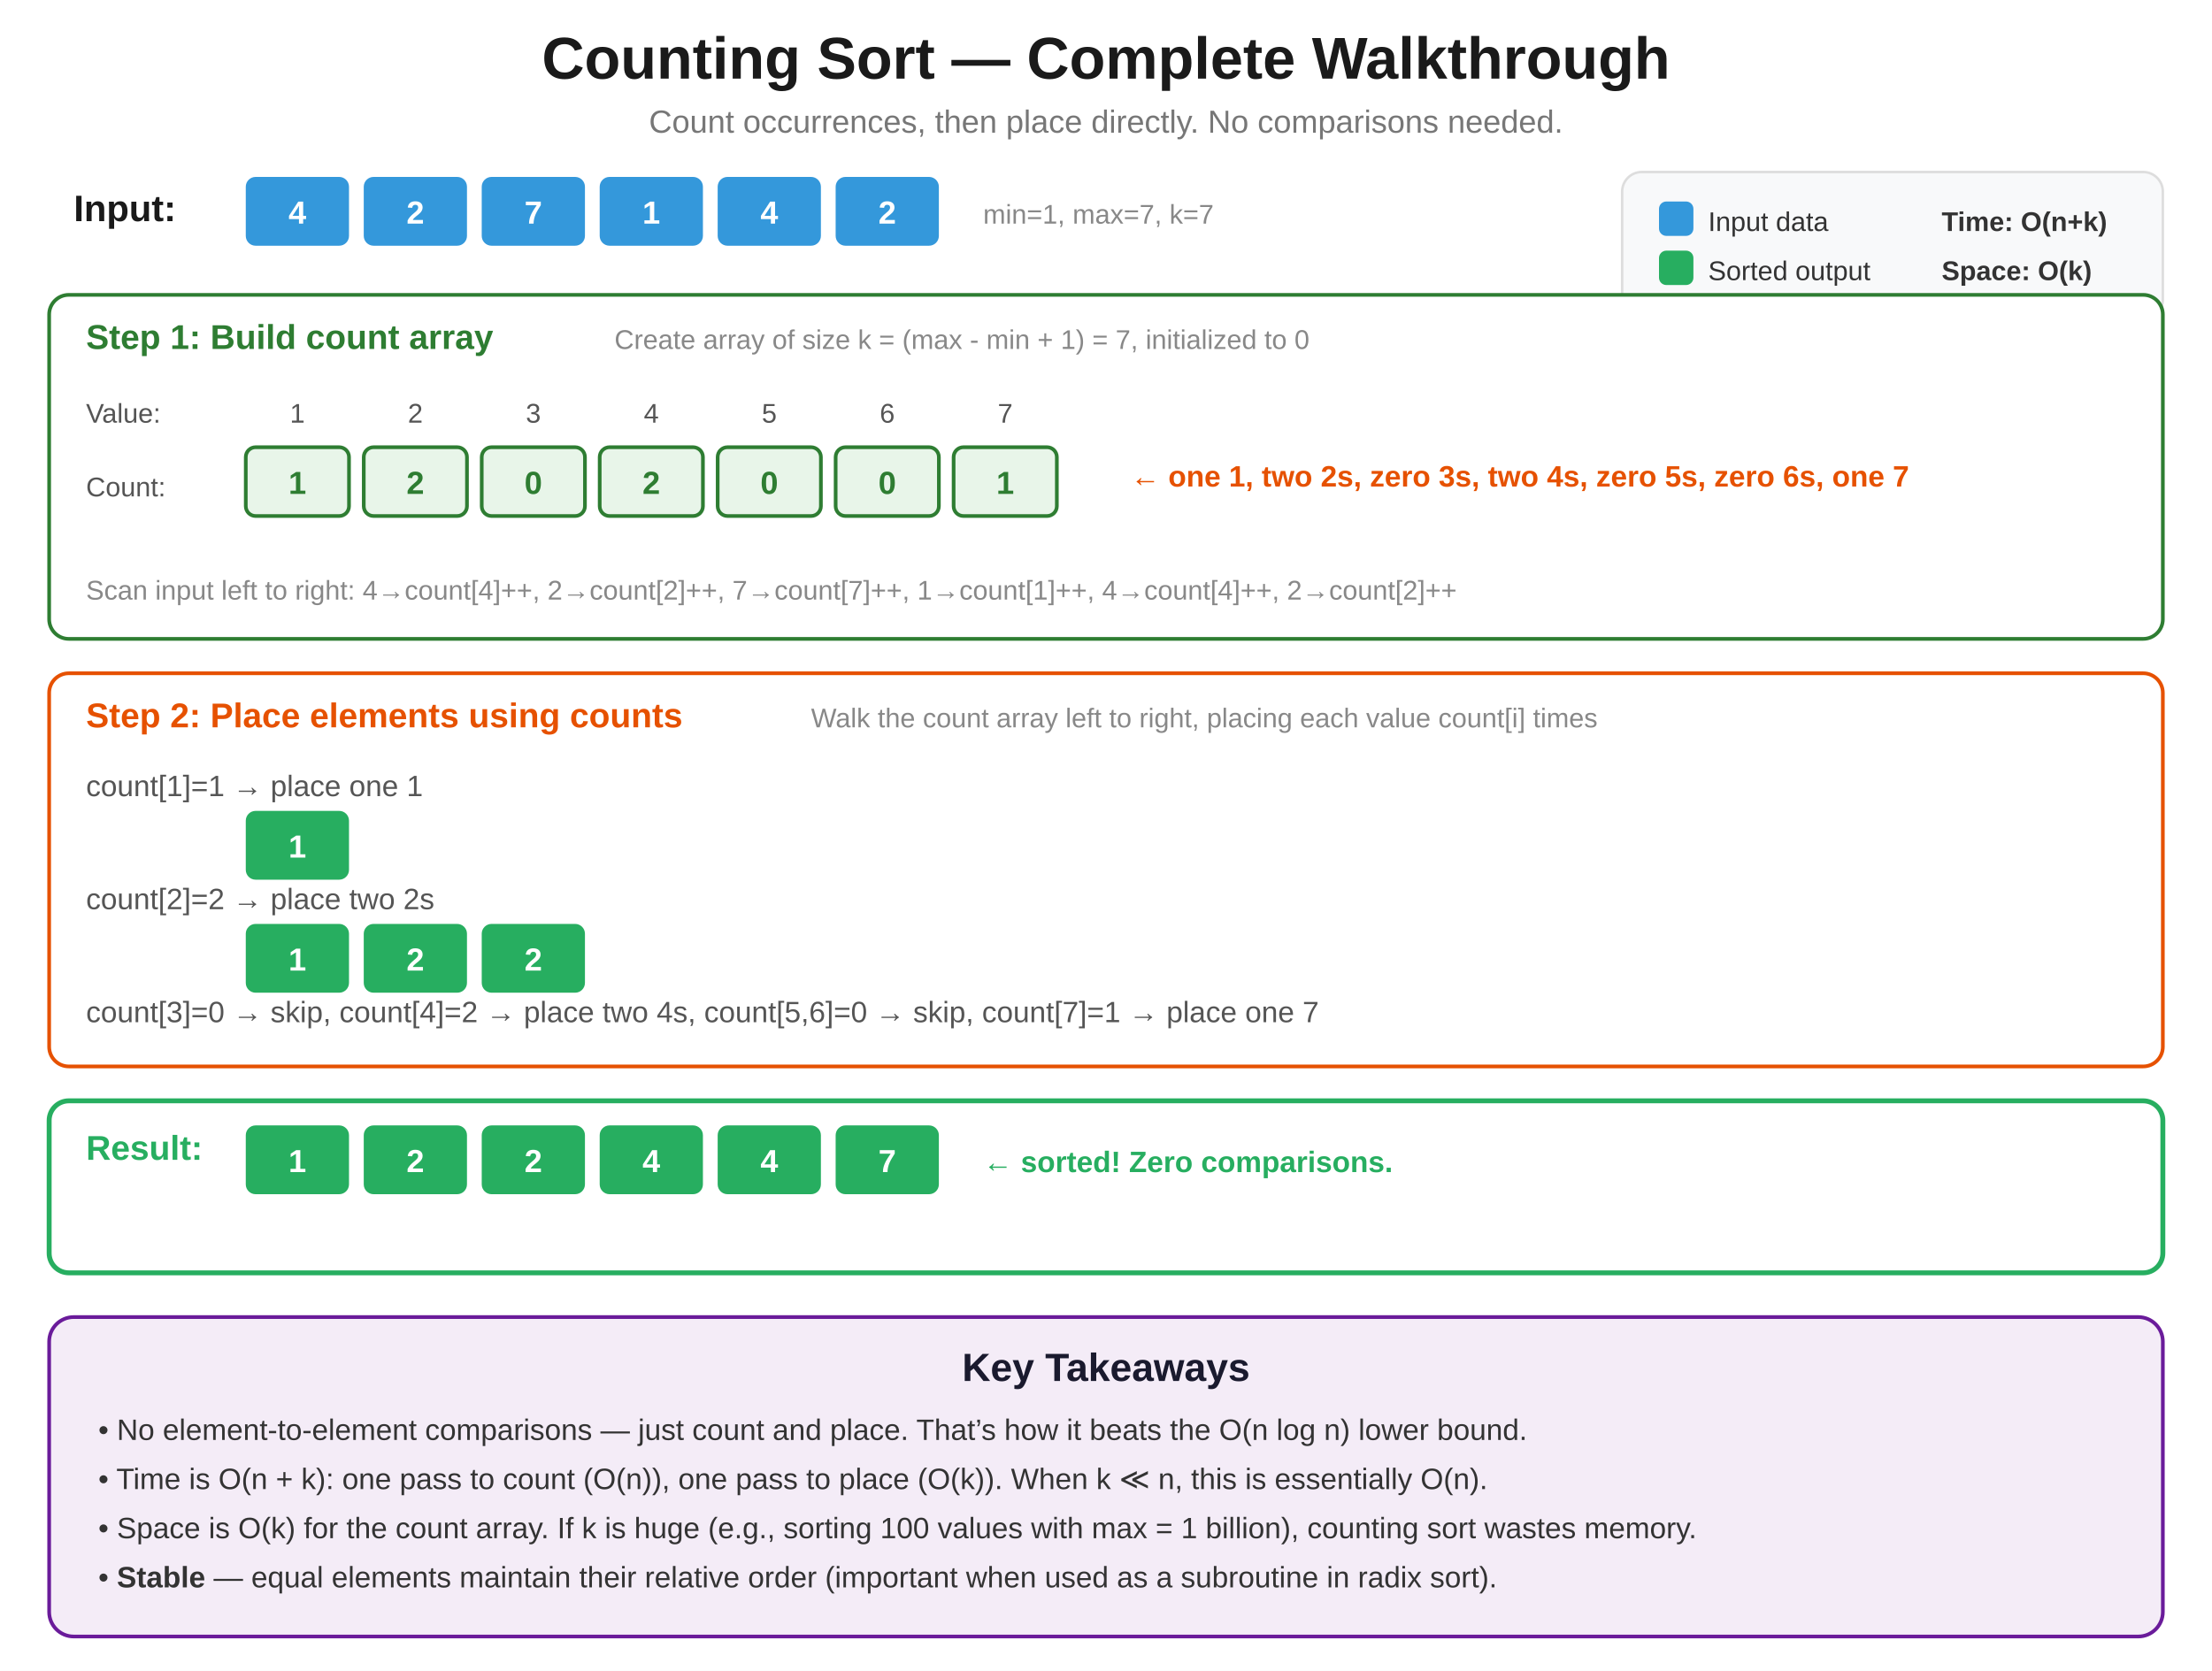
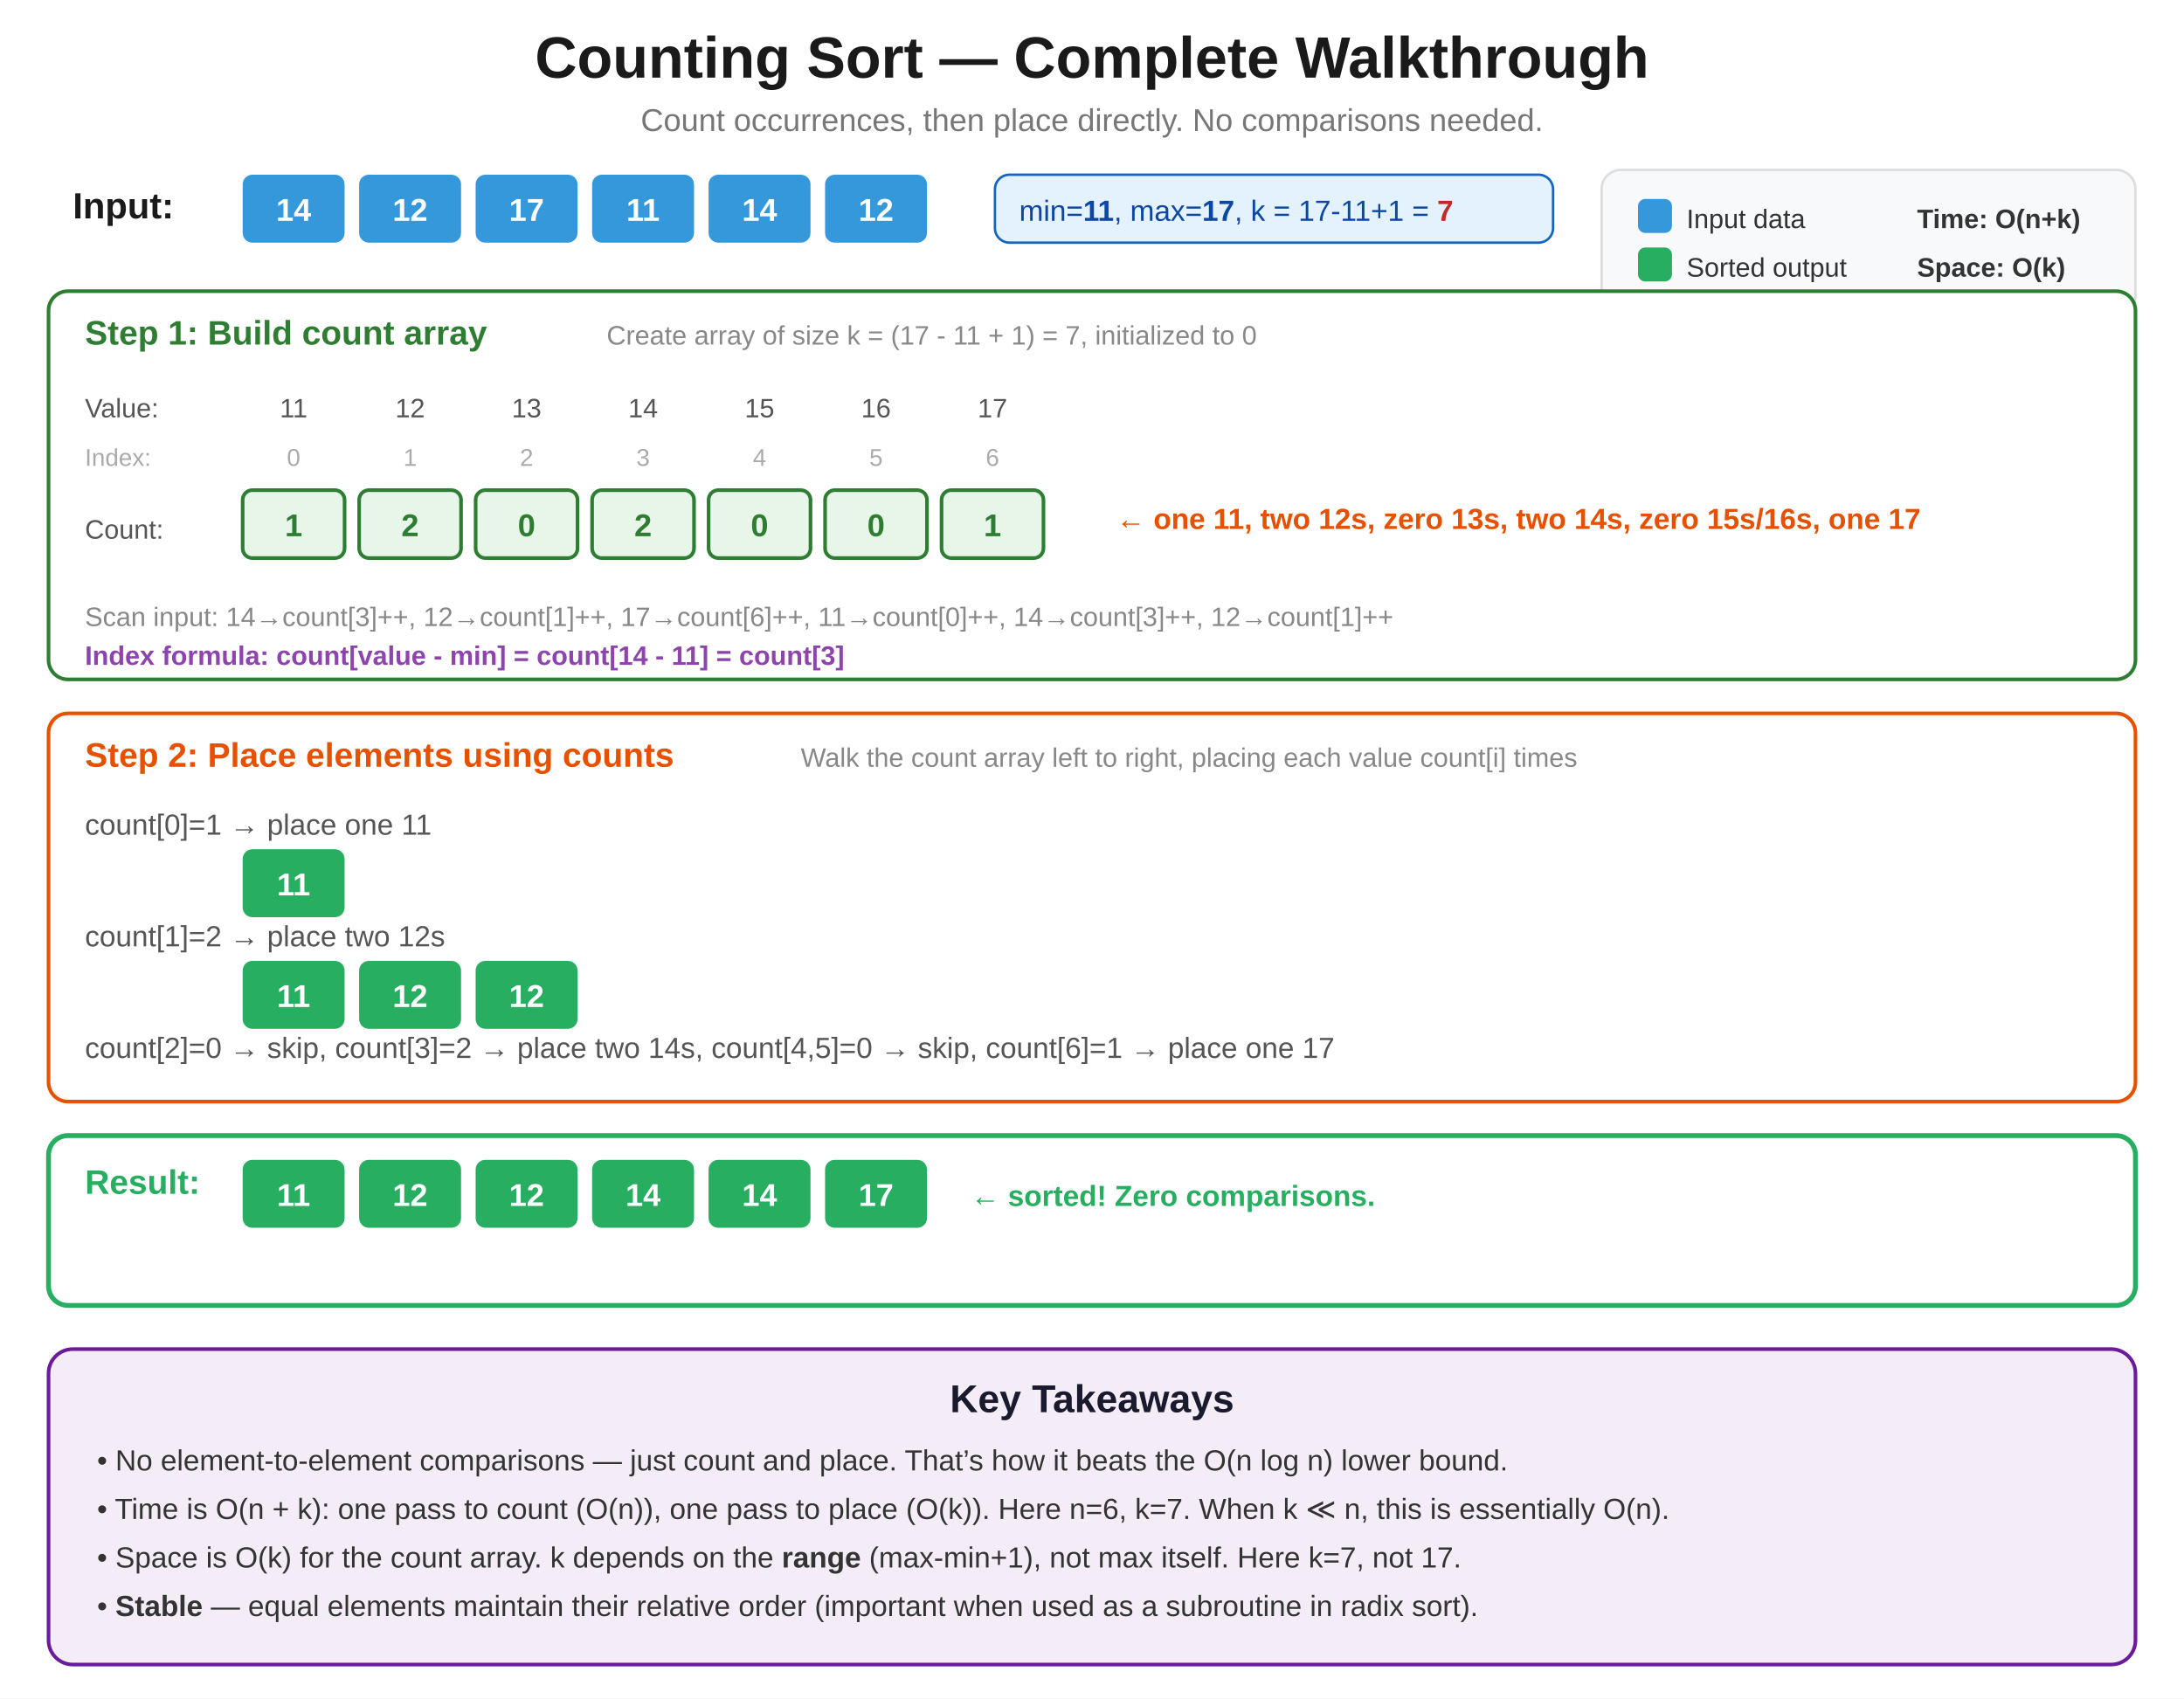
- <svg xmlns="http://www.w3.org/2000/svg" viewBox="0 0 900 680" font-family="'Segoe UI', Arial, sans-serif">
+ <svg xmlns="http://www.w3.org/2000/svg" viewBox="0 0 900 700" font-family="'Segoe UI', Arial, sans-serif">
  <rect width="100%" height="100%" fill="white" />
  <text x="450" y="32" text-anchor="middle" fill="#1a1a1a" font-size="24" font-weight="bold">Counting Sort — Complete Walkthrough</text>
  <text x="450" y="54" text-anchor="middle" fill="#777" font-size="13">Count occurrences, then place directly. No comparisons needed.</text>
  <rect x="660" y="70" width="220" height="60" rx="8" fill="#f8f9fa" stroke="#ddd" stroke-width="1" />
  <rect x="675" y="82" width="14" height="14" rx="3" fill="#3498db" />
  <text x="695" y="94" fill="#333" font-size="11">Input data</text>
  <rect x="675" y="102" width="14" height="14" rx="3" fill="#27ae60" />
  <text x="695" y="114" fill="#333" font-size="11">Sorted output</text>
  <text x="790" y="94" fill="#333" font-size="11" font-weight="bold">Time: O(n+k)</text>
  <text x="790" y="114" fill="#333" font-size="11" font-weight="bold">Space: O(k)</text>
  <text x="30" y="90" fill="#1a1a1a" font-size="15" font-weight="bold">Input:</text>
  <rect x="100" y="72" width="42" height="28" rx="4" fill="#3498db" />
-   <text x="121" y="91" text-anchor="middle" fill="#fff" font-size="13" font-weight="bold">4</text>
+   <text x="121" y="91" text-anchor="middle" fill="#fff" font-size="13" font-weight="bold">14</text>
  <rect x="148" y="72" width="42" height="28" rx="4" fill="#3498db" />
-   <text x="169" y="91" text-anchor="middle" fill="#fff" font-size="13" font-weight="bold">2</text>
+   <text x="169" y="91" text-anchor="middle" fill="#fff" font-size="13" font-weight="bold">12</text>
  <rect x="196" y="72" width="42" height="28" rx="4" fill="#3498db" />
-   <text x="217" y="91" text-anchor="middle" fill="#fff" font-size="13" font-weight="bold">7</text>
+   <text x="217" y="91" text-anchor="middle" fill="#fff" font-size="13" font-weight="bold">17</text>
  <rect x="244" y="72" width="42" height="28" rx="4" fill="#3498db" />
-   <text x="265" y="91" text-anchor="middle" fill="#fff" font-size="13" font-weight="bold">1</text>
+   <text x="265" y="91" text-anchor="middle" fill="#fff" font-size="13" font-weight="bold">11</text>
  <rect x="292" y="72" width="42" height="28" rx="4" fill="#3498db" />
-   <text x="313" y="91" text-anchor="middle" fill="#fff" font-size="13" font-weight="bold">4</text>
+   <text x="313" y="91" text-anchor="middle" fill="#fff" font-size="13" font-weight="bold">14</text>
  <rect x="340" y="72" width="42" height="28" rx="4" fill="#3498db" />
-   <text x="361" y="91" text-anchor="middle" fill="#fff" font-size="13" font-weight="bold">2</text>
-   <text x="400" y="91" fill="#888" font-size="11">min=1, max=7, k=7</text>
-   <rect x="20" y="120" width="860" height="140" rx="8" fill="#fff" stroke="#2e7d32" stroke-width="1.5" />
+   <text x="361" y="91" text-anchor="middle" fill="#fff" font-size="13" font-weight="bold">12</text>
+   <rect x="410" y="72" width="230" height="28" rx="6" fill="#e3f2fd" stroke="#1565c0" stroke-width="1" />
+   <text x="420" y="91" fill="#0d47a1" font-size="12">min=<tspan font-weight="bold">11</tspan>, max=<tspan font-weight="bold">17</tspan>, k = 17-11+1 = <tspan font-weight="bold" fill="#c62828">7</tspan>
+   </text>
+   <rect x="20" y="120" width="860" height="160" rx="8" fill="#fff" stroke="#2e7d32" stroke-width="1.5" />
  <text x="35" y="142" fill="#2e7d32" font-size="14" font-weight="bold">Step 1: Build count array</text>
-   <text x="250" y="142" fill="#888" font-size="11">Create array of size k = (max - min + 1) = 7, initialized to 0</text>
+   <text x="250" y="142" fill="#888" font-size="11">Create array of size k = (17 - 11 + 1) = 7, initialized to 0</text>
  <text x="35" y="172" fill="#555" font-size="11">Value:</text>
-   <text x="121" y="172" text-anchor="middle" fill="#555" font-size="11">1</text>
-   <text x="169" y="172" text-anchor="middle" fill="#555" font-size="11">2</text>
-   <text x="217" y="172" text-anchor="middle" fill="#555" font-size="11">3</text>
-   <text x="265" y="172" text-anchor="middle" fill="#555" font-size="11">4</text>
-   <text x="313" y="172" text-anchor="middle" fill="#555" font-size="11">5</text>
-   <text x="361" y="172" text-anchor="middle" fill="#555" font-size="11">6</text>
-   <text x="409" y="172" text-anchor="middle" fill="#555" font-size="11">7</text>
-   <text x="35" y="202" fill="#555" font-size="11">Count:</text>
-   <rect x="100" y="182" width="42" height="28" rx="4" fill="#e8f5e9" stroke="#2e7d32" stroke-width="1.5" />
-   <text x="121" y="201" text-anchor="middle" fill="#2e7d32" font-size="13" font-weight="bold">1</text>
-   <rect x="148" y="182" width="42" height="28" rx="4" fill="#e8f5e9" stroke="#2e7d32" stroke-width="1.5" />
-   <text x="169" y="201" text-anchor="middle" fill="#2e7d32" font-size="13" font-weight="bold">2</text>
-   <rect x="196" y="182" width="42" height="28" rx="4" fill="#e8f5e9" stroke="#2e7d32" stroke-width="1.5" />
-   <text x="217" y="201" text-anchor="middle" fill="#2e7d32" font-size="13" font-weight="bold">0</text>
-   <rect x="244" y="182" width="42" height="28" rx="4" fill="#e8f5e9" stroke="#2e7d32" stroke-width="1.5" />
-   <text x="265" y="201" text-anchor="middle" fill="#2e7d32" font-size="13" font-weight="bold">2</text>
-   <rect x="292" y="182" width="42" height="28" rx="4" fill="#e8f5e9" stroke="#2e7d32" stroke-width="1.5" />
-   <text x="313" y="201" text-anchor="middle" fill="#2e7d32" font-size="13" font-weight="bold">0</text>
-   <rect x="340" y="182" width="42" height="28" rx="4" fill="#e8f5e9" stroke="#2e7d32" stroke-width="1.5" />
-   <text x="361" y="201" text-anchor="middle" fill="#2e7d32" font-size="13" font-weight="bold">0</text>
-   <rect x="388" y="182" width="42" height="28" rx="4" fill="#e8f5e9" stroke="#2e7d32" stroke-width="1.5" />
-   <text x="409" y="201" text-anchor="middle" fill="#2e7d32" font-size="13" font-weight="bold">1</text>
-   <text x="460" y="198" fill="#e65100" font-size="12" font-weight="bold">← one 1, two 2s, zero 3s, two 4s, zero 5s, zero 6s, one 7</text>
-   <text x="35" y="244" fill="#888" font-size="11">Scan input left to right: 4→count[4]++, 2→count[2]++, 7→count[7]++, 1→count[1]++, 4→count[4]++, 2→count[2]++</text>
-   <rect x="20" y="274" width="860" height="160" rx="8" fill="#fff" stroke="#e65100" stroke-width="1.5" />
-   <text x="35" y="296" fill="#e65100" font-size="14" font-weight="bold">Step 2: Place elements using counts</text>
-   <text x="330" y="296" fill="#888" font-size="11">Walk the count array left to right, placing each value count[i] times</text>
-   <text x="35" y="324" fill="#555" font-size="12">count[1]=1 → place one 1</text>
-   <rect x="100" y="330" width="42" height="28" rx="4" fill="#27ae60" />
-   <text x="121" y="349" text-anchor="middle" fill="#fff" font-size="13" font-weight="bold">1</text>
-   <text x="35" y="370" fill="#555" font-size="12">count[2]=2 → place two 2s</text>
-   <rect x="100" y="376" width="42" height="28" rx="4" fill="#27ae60" />
-   <text x="121" y="395" text-anchor="middle" fill="#fff" font-size="13" font-weight="bold">1</text>
-   <rect x="148" y="376" width="42" height="28" rx="4" fill="#27ae60" />
-   <text x="169" y="395" text-anchor="middle" fill="#fff" font-size="13" font-weight="bold">2</text>
-   <rect x="196" y="376" width="42" height="28" rx="4" fill="#27ae60" />
-   <text x="217" y="395" text-anchor="middle" fill="#fff" font-size="13" font-weight="bold">2</text>
-   <text x="35" y="416" fill="#555" font-size="12">count[3]=0 → skip, count[4]=2 → place two 4s, count[5,6]=0 → skip, count[7]=1 → place one 7</text>
-   <rect x="20" y="448" width="860" height="70" rx="8" fill="#fff" stroke="#27ae60" stroke-width="2" />
-   <text x="35" y="472" fill="#27ae60" font-size="14" font-weight="bold">Result:</text>
-   <rect x="100" y="458" width="42" height="28" rx="4" fill="#27ae60" />
-   <text x="121" y="477" text-anchor="middle" fill="#fff" font-size="13" font-weight="bold">1</text>
-   <rect x="148" y="458" width="42" height="28" rx="4" fill="#27ae60" />
-   <text x="169" y="477" text-anchor="middle" fill="#fff" font-size="13" font-weight="bold">2</text>
-   <rect x="196" y="458" width="42" height="28" rx="4" fill="#27ae60" />
-   <text x="217" y="477" text-anchor="middle" fill="#fff" font-size="13" font-weight="bold">2</text>
-   <rect x="244" y="458" width="42" height="28" rx="4" fill="#27ae60" />
-   <text x="265" y="477" text-anchor="middle" fill="#fff" font-size="13" font-weight="bold">4</text>
-   <rect x="292" y="458" width="42" height="28" rx="4" fill="#27ae60" />
-   <text x="313" y="477" text-anchor="middle" fill="#fff" font-size="13" font-weight="bold">4</text>
-   <rect x="340" y="458" width="42" height="28" rx="4" fill="#27ae60" />
-   <text x="361" y="477" text-anchor="middle" fill="#fff" font-size="13" font-weight="bold">7</text>
-   <text x="400" y="477" fill="#27ae60" font-size="12" font-weight="bold">← sorted! Zero comparisons.</text>
-   <rect x="20" y="536" width="860" height="130" rx="10" fill="#f4ecf7" stroke="#6a1b9a" stroke-width="1.5" />
-   <text x="450" y="562" text-anchor="middle" fill="#1a1a2e" font-size="16" font-weight="bold">Key Takeaways</text>
-   <text x="40" y="586" fill="#333" font-size="12">• No element-to-element comparisons — just count and place. That’s how it beats the O(n log n) lower bound.</text>
-   <text x="40" y="606" fill="#333" font-size="12">• Time is O(n + k): one pass to count (O(n)), one pass to place (O(k)). When k ≪ n, this is essentially O(n).</text>
-   <text x="40" y="626" fill="#333" font-size="12">• Space is O(k) for the count array. If k is huge (e.g., sorting 100 values with max = 1 billion), counting sort wastes memory.</text>
-   <text x="40" y="646" fill="#333" font-size="12">• <tspan font-weight="bold">Stable</tspan> — equal elements maintain their relative order (important when used as a subroutine in radix sort).</text>
+   <text x="121" y="172" text-anchor="middle" fill="#555" font-size="11">11</text>
+   <text x="169" y="172" text-anchor="middle" fill="#555" font-size="11">12</text>
+   <text x="217" y="172" text-anchor="middle" fill="#555" font-size="11">13</text>
+   <text x="265" y="172" text-anchor="middle" fill="#555" font-size="11">14</text>
+   <text x="313" y="172" text-anchor="middle" fill="#555" font-size="11">15</text>
+   <text x="361" y="172" text-anchor="middle" fill="#555" font-size="11">16</text>
+   <text x="409" y="172" text-anchor="middle" fill="#555" font-size="11">17</text>
+   <text x="35" y="192" fill="#aaa" font-size="10">Index:</text>
+   <text x="121" y="192" text-anchor="middle" fill="#aaa" font-size="10">0</text>
+   <text x="169" y="192" text-anchor="middle" fill="#aaa" font-size="10">1</text>
+   <text x="217" y="192" text-anchor="middle" fill="#aaa" font-size="10">2</text>
+   <text x="265" y="192" text-anchor="middle" fill="#aaa" font-size="10">3</text>
+   <text x="313" y="192" text-anchor="middle" fill="#aaa" font-size="10">4</text>
+   <text x="361" y="192" text-anchor="middle" fill="#aaa" font-size="10">5</text>
+   <text x="409" y="192" text-anchor="middle" fill="#aaa" font-size="10">6</text>
+   <text x="35" y="222" fill="#555" font-size="11">Count:</text>
+   <rect x="100" y="202" width="42" height="28" rx="4" fill="#e8f5e9" stroke="#2e7d32" stroke-width="1.5" />
+   <text x="121" y="221" text-anchor="middle" fill="#2e7d32" font-size="13" font-weight="bold">1</text>
+   <rect x="148" y="202" width="42" height="28" rx="4" fill="#e8f5e9" stroke="#2e7d32" stroke-width="1.5" />
+   <text x="169" y="221" text-anchor="middle" fill="#2e7d32" font-size="13" font-weight="bold">2</text>
+   <rect x="196" y="202" width="42" height="28" rx="4" fill="#e8f5e9" stroke="#2e7d32" stroke-width="1.5" />
+   <text x="217" y="221" text-anchor="middle" fill="#2e7d32" font-size="13" font-weight="bold">0</text>
+   <rect x="244" y="202" width="42" height="28" rx="4" fill="#e8f5e9" stroke="#2e7d32" stroke-width="1.5" />
+   <text x="265" y="221" text-anchor="middle" fill="#2e7d32" font-size="13" font-weight="bold">2</text>
+   <rect x="292" y="202" width="42" height="28" rx="4" fill="#e8f5e9" stroke="#2e7d32" stroke-width="1.5" />
+   <text x="313" y="221" text-anchor="middle" fill="#2e7d32" font-size="13" font-weight="bold">0</text>
+   <rect x="340" y="202" width="42" height="28" rx="4" fill="#e8f5e9" stroke="#2e7d32" stroke-width="1.5" />
+   <text x="361" y="221" text-anchor="middle" fill="#2e7d32" font-size="13" font-weight="bold">0</text>
+   <rect x="388" y="202" width="42" height="28" rx="4" fill="#e8f5e9" stroke="#2e7d32" stroke-width="1.5" />
+   <text x="409" y="221" text-anchor="middle" fill="#2e7d32" font-size="13" font-weight="bold">1</text>
+   <text x="460" y="218" fill="#e65100" font-size="12" font-weight="bold">← one 11, two 12s, zero 13s, two 14s, zero 15s/16s, one 17</text>
+   <text x="35" y="258" fill="#888" font-size="11">Scan input: 14→count[3]++, 12→count[1]++, 17→count[6]++, 11→count[0]++, 14→count[3]++, 12→count[1]++</text>
+   <text x="35" y="274" fill="#8e44ad" font-size="11" font-weight="bold">Index formula: count[value - min] = count[14 - 11] = count[3]</text>
+   <rect x="20" y="294" width="860" height="160" rx="8" fill="#fff" stroke="#e65100" stroke-width="1.5" />
+   <text x="35" y="316" fill="#e65100" font-size="14" font-weight="bold">Step 2: Place elements using counts</text>
+   <text x="330" y="316" fill="#888" font-size="11">Walk the count array left to right, placing each value count[i] times</text>
+   <text x="35" y="344" fill="#555" font-size="12">count[0]=1 → place one 11</text>
+   <rect x="100" y="350" width="42" height="28" rx="4" fill="#27ae60" />
+   <text x="121" y="369" text-anchor="middle" fill="#fff" font-size="13" font-weight="bold">11</text>
+   <text x="35" y="390" fill="#555" font-size="12">count[1]=2 → place two 12s</text>
+   <rect x="100" y="396" width="42" height="28" rx="4" fill="#27ae60" />
+   <text x="121" y="415" text-anchor="middle" fill="#fff" font-size="13" font-weight="bold">11</text>
+   <rect x="148" y="396" width="42" height="28" rx="4" fill="#27ae60" />
+   <text x="169" y="415" text-anchor="middle" fill="#fff" font-size="13" font-weight="bold">12</text>
+   <rect x="196" y="396" width="42" height="28" rx="4" fill="#27ae60" />
+   <text x="217" y="415" text-anchor="middle" fill="#fff" font-size="13" font-weight="bold">12</text>
+   <text x="35" y="436" fill="#555" font-size="12">count[2]=0 → skip, count[3]=2 → place two 14s, count[4,5]=0 → skip, count[6]=1 → place one 17</text>
+   <rect x="20" y="468" width="860" height="70" rx="8" fill="#fff" stroke="#27ae60" stroke-width="2" />
+   <text x="35" y="492" fill="#27ae60" font-size="14" font-weight="bold">Result:</text>
+   <rect x="100" y="478" width="42" height="28" rx="4" fill="#27ae60" />
+   <text x="121" y="497" text-anchor="middle" fill="#fff" font-size="13" font-weight="bold">11</text>
+   <rect x="148" y="478" width="42" height="28" rx="4" fill="#27ae60" />
+   <text x="169" y="497" text-anchor="middle" fill="#fff" font-size="13" font-weight="bold">12</text>
+   <rect x="196" y="478" width="42" height="28" rx="4" fill="#27ae60" />
+   <text x="217" y="497" text-anchor="middle" fill="#fff" font-size="13" font-weight="bold">12</text>
+   <rect x="244" y="478" width="42" height="28" rx="4" fill="#27ae60" />
+   <text x="265" y="497" text-anchor="middle" fill="#fff" font-size="13" font-weight="bold">14</text>
+   <rect x="292" y="478" width="42" height="28" rx="4" fill="#27ae60" />
+   <text x="313" y="497" text-anchor="middle" fill="#fff" font-size="13" font-weight="bold">14</text>
+   <rect x="340" y="478" width="42" height="28" rx="4" fill="#27ae60" />
+   <text x="361" y="497" text-anchor="middle" fill="#fff" font-size="13" font-weight="bold">17</text>
+   <text x="400" y="497" fill="#27ae60" font-size="12" font-weight="bold">← sorted! Zero comparisons.</text>
+   <rect x="20" y="556" width="860" height="130" rx="10" fill="#f4ecf7" stroke="#6a1b9a" stroke-width="1.5" />
+   <text x="450" y="582" text-anchor="middle" fill="#1a1a2e" font-size="16" font-weight="bold">Key Takeaways</text>
+   <text x="40" y="606" fill="#333" font-size="12">• No element-to-element comparisons — just count and place. That’s how it beats the O(n log n) lower bound.</text>
+   <text x="40" y="626" fill="#333" font-size="12">• Time is O(n + k): one pass to count (O(n)), one pass to place (O(k)). Here n=6, k=7. When k ≪ n, this is essentially O(n).</text>
+   <text x="40" y="646" fill="#333" font-size="12">• Space is O(k) for the count array. k depends on the <tspan font-weight="bold">range</tspan> (max-min+1), not max itself. Here k=7, not 17.</text>
+   <text x="40" y="666" fill="#333" font-size="12">• <tspan font-weight="bold">Stable</tspan> — equal elements maintain their relative order (important when used as a subroutine in radix sort).</text>
</svg>
